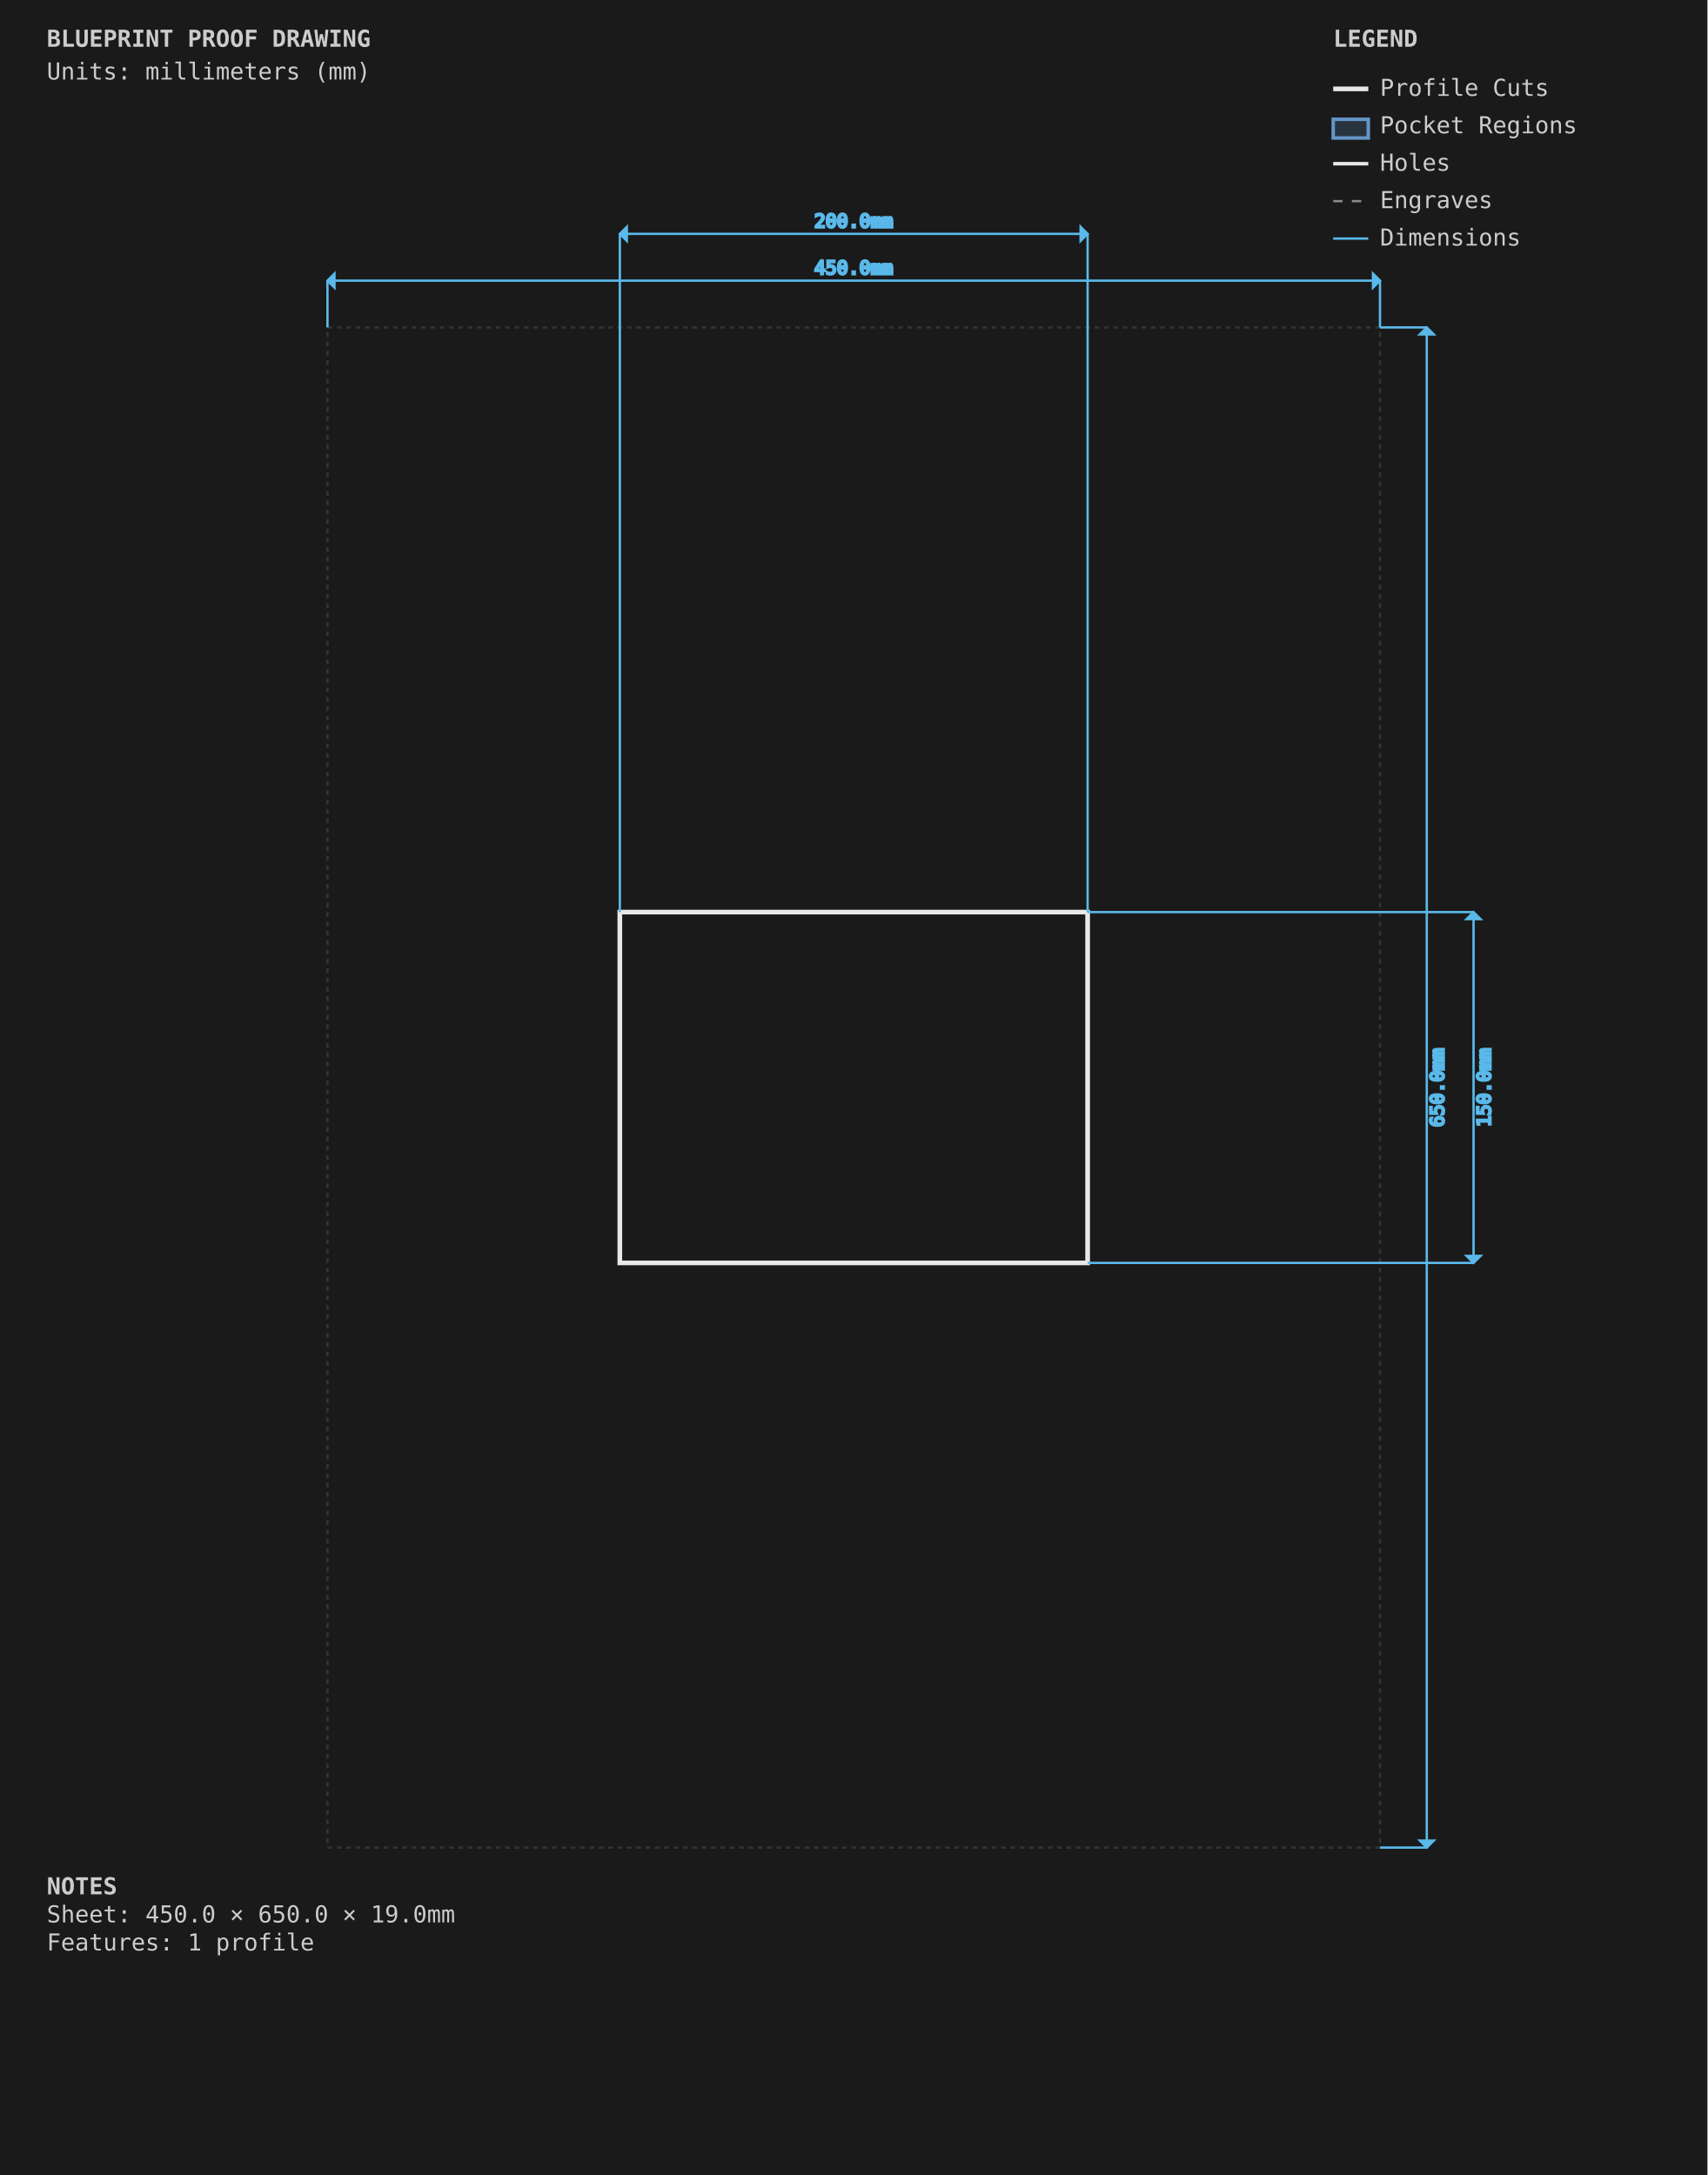
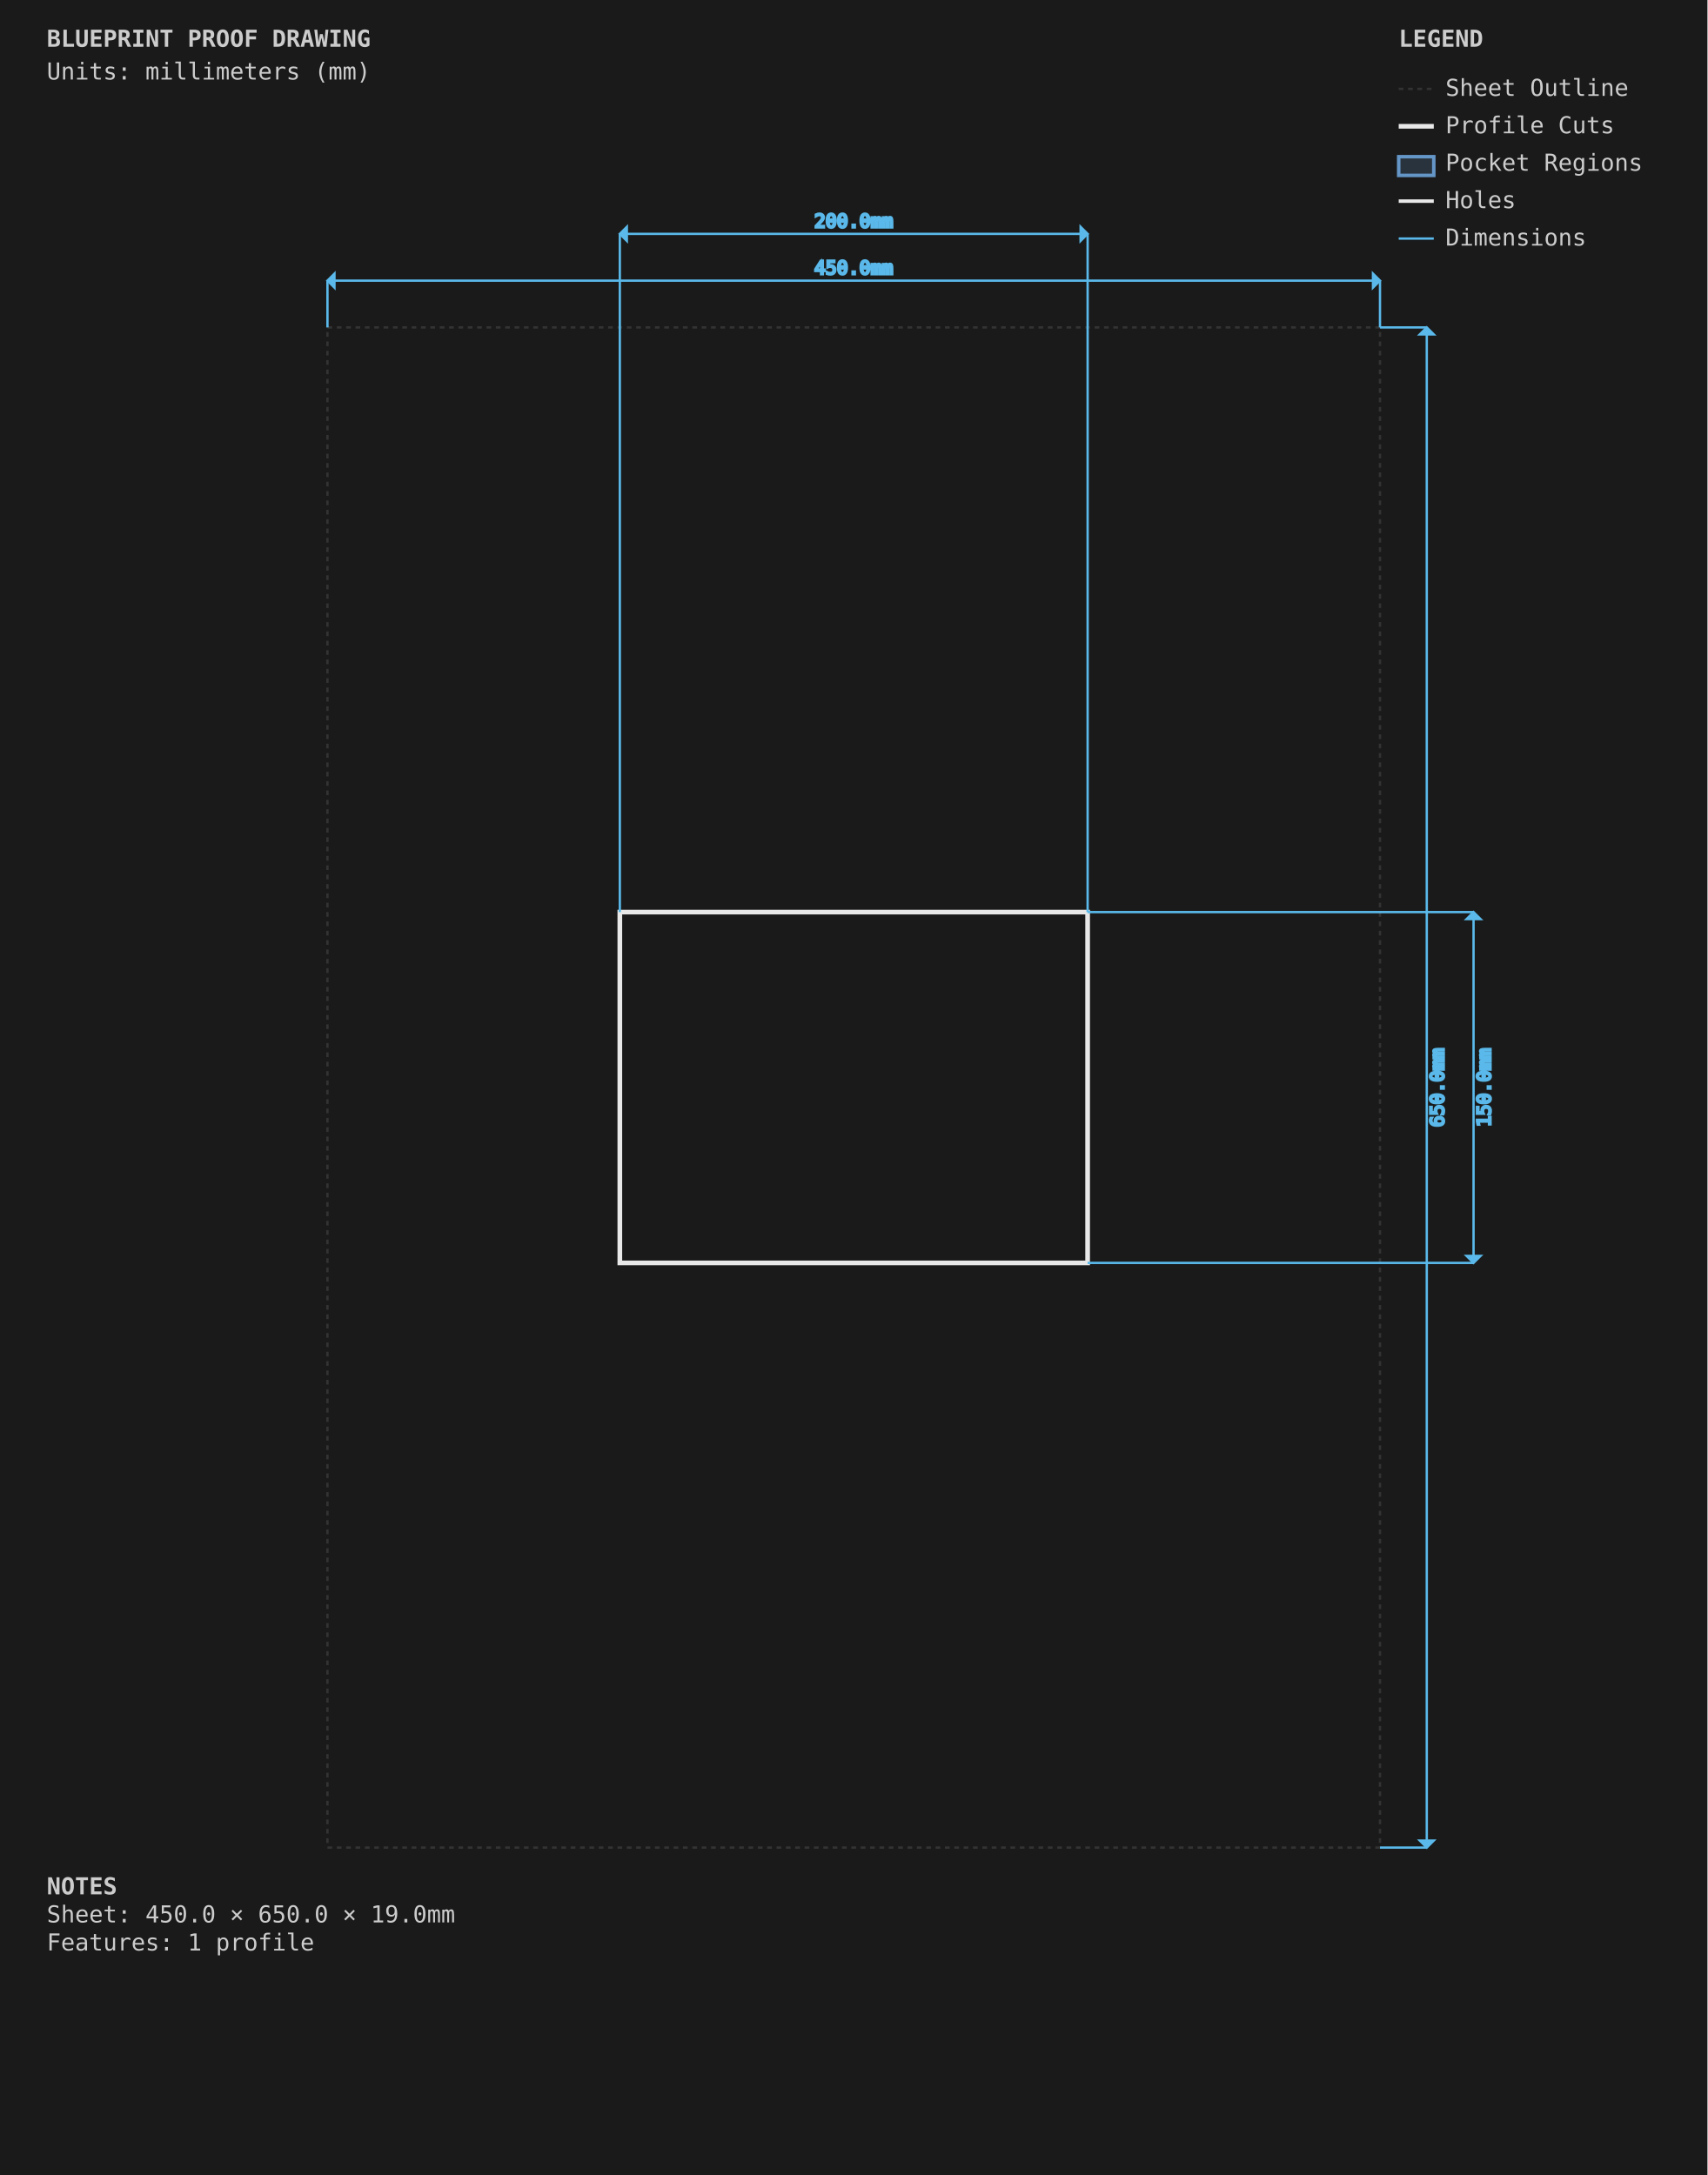
<svg xmlns="http://www.w3.org/2000/svg" viewBox="0 0 730.0 930.0" width="730.0mm" height="930.0mm">
  <style>
        .sheet-outline { stroke: #333333; stroke-width: 1; fill: none; stroke-dasharray: 2,2; }
        .profile-cuts { stroke: #e8e8e8; stroke-width: 2; fill: none; }
        .pocket-regions { stroke: #6496c8; stroke-width: 1.5; fill: #6496c8; fill-opacity: 0.2; }
        .holes { stroke: #e8e8e8; stroke-width: 1.5; fill: none; }
        .engrave-paths { stroke: #888888; stroke-width: 1; fill: none; stroke-dasharray: 4,4; }
        .construction { stroke: #333333; stroke-width: 0.5; fill: none; stroke-dasharray: 2,2; }
        .dimensions { stroke: #5ab9ea; stroke-width: 1; fill: none; }
        .dimension-text { fill: #5ab9ea; font-family: monospace; font-size: 8px; }
        .notes { fill: #cccccc; font-family: monospace; font-size: 10px; }
        .legend { fill: #cccccc; font-family: monospace; font-size: 10px; }
    </style>
  <rect x="0" y="0" width="730.0" height="930.0" fill="#1a1a1a" />
  <g id="SHEET_OUTLINE" class="sheet-outline">
    <rect x="140" y="140" width="450.0" height="650.0" />
  </g>
  <g id="PROFILE_CUTS" class="profile-cuts">
    <rect x="265.0" y="390.0" width="200.0" height="150.0" />
  </g>
  <g id="POCKET_REGIONS" class="pocket-regions" />
  <g id="ENGRAVE_PATHS" class="engrave-paths" />
  <g id="HOLES" class="holes" />
  <g id="CONSTRUCTION" class="construction" />
  <g id="DIMENSIONS" class="dimensions">
    <line x1="140" y1="140" x2="140" y2="120.0" stroke="#5ab9ea" stroke-width="1" />
    <line x1="590.0" y1="140" x2="590.0" y2="120.0" stroke="#5ab9ea" stroke-width="1" />
    <line x1="140" y1="120.0" x2="590.0" y2="120.0" stroke="#5ab9ea" stroke-width="1" />
    <polygon points="140,120.0 143.0,117.0 143.0,123.0" fill="#5ab9ea" />
    <polygon points="590.0,120.0 587.0,117.0 587.0,123.0" fill="#5ab9ea" />
    <text x="365.0" y="115.0" class="dimension-text" text-anchor="middle" dominant-baseline="middle">450.0mm</text>
    <line x1="590.0" y1="140" x2="610.0" y2="140" stroke="#5ab9ea" stroke-width="1" />
    <line x1="590.0" y1="790.0" x2="610.0" y2="790.0" stroke="#5ab9ea" stroke-width="1" />
    <line x1="610.0" y1="140" x2="610.0" y2="790.0" stroke="#5ab9ea" stroke-width="1" />
    <polygon points="610.0,140 607.0,143.0 613.0,143.0" fill="#5ab9ea" />
    <polygon points="610.0,790.0 607.0,787.0 613.0,787.0" fill="#5ab9ea" />
    <text x="615.0" y="465.0" class="dimension-text" text-anchor="middle" dominant-baseline="middle" transform="rotate(-90 615.0 465.0)">650.0mm</text>
    <line x1="265.0" y1="390.0" x2="265.0" y2="100.0" stroke="#5ab9ea" stroke-width="1" />
    <line x1="465.0" y1="390.0" x2="465.0" y2="100.0" stroke="#5ab9ea" stroke-width="1" />
    <line x1="265.0" y1="100.0" x2="465.0" y2="100.0" stroke="#5ab9ea" stroke-width="1" />
    <polygon points="265.0,100.0 268.0,97.0 268.0,103.0" fill="#5ab9ea" />
    <polygon points="465.0,100.0 462.0,97.0 462.0,103.0" fill="#5ab9ea" />
    <text x="365.0" y="95.0" class="dimension-text" text-anchor="middle" dominant-baseline="middle">200.0mm</text>
    <line x1="465.0" y1="390.0" x2="630.0" y2="390.0" stroke="#5ab9ea" stroke-width="1" />
    <line x1="465.0" y1="540.0" x2="630.0" y2="540.0" stroke="#5ab9ea" stroke-width="1" />
    <line x1="630.0" y1="390.0" x2="630.0" y2="540.0" stroke="#5ab9ea" stroke-width="1" />
    <polygon points="630.0,390.0 627.0,393.0 633.0,393.0" fill="#5ab9ea" />
    <polygon points="630.0,540.0 627.0,537.0 633.0,537.0" fill="#5ab9ea" />
    <text x="635.0" y="465.0" class="dimension-text" text-anchor="middle" dominant-baseline="middle" transform="rotate(-90 635.0 465.0)">150.0mm</text>
  </g>
  <g id="NOTES" class="notes">
    <text x="20" y="810.0" class="notes" font-weight="bold">NOTES</text>
    <text x="20" y="822.0" class="notes">Sheet: 450.0 × 650.0 × 19.0mm</text>
    <text x="20" y="834.0" class="notes">Features: 1 profile</text>
  </g>
  <g id="TITLE_BLOCK" class="title-block">
    <text x="20" y="20" class="notes" font-weight="bold" font-size="14px">BLUEPRINT PROOF DRAWING</text>
    <text x="20" y="34" class="notes" font-size="9px">Units: millimeters (mm)</text>
  </g>
  <g id="LEGEND" class="legend">
-     <text x="570.0" y="20" class="legend" font-weight="bold">LEGEND</text>
-     <line x1="570.0" y1="38" x2="585.0" y2="38" stroke="#e8e8e8" stroke-width="2" />
-     <text x="590.0" y="41" class="legend">Profile Cuts</text>
-     <rect x="570.0" y="51" width="15.0" height="8" stroke="#6496c8" stroke-width="1.5" fill="#6496c8" fill-opacity="0.2" />
-     <text x="590.0" y="57" class="legend">Pocket Regions</text>
-     <line x1="570.0" y1="70" x2="585.0" y2="70" stroke="#e8e8e8" stroke-width="1.5" />
-     <text x="590.0" y="73" class="legend">Holes</text>
-     <line x1="570.0" y1="86" x2="585.0" y2="86" stroke="#888888" stroke-width="1" stroke-dasharray="4,4" />
-     <text x="590.0" y="89" class="legend">Engraves</text>
-     <line x1="570.0" y1="102" x2="585.0" y2="102" stroke="#5ab9ea" stroke-width="1" />
-     <text x="590.0" y="105" class="legend">Dimensions</text>
+     <text x="598.0" y="20" class="legend" font-weight="bold">LEGEND</text>
+     <line x1="598.0" y1="38" x2="613.0" y2="38" stroke="#333333" stroke-width="1" stroke-dasharray="2,2" />
+     <text x="618.0" y="41" class="legend">Sheet Outline</text>
+     <line x1="598.0" y1="54" x2="613.0" y2="54" stroke="#e8e8e8" stroke-width="2" />
+     <text x="618.0" y="57" class="legend">Profile Cuts</text>
+     <rect x="598.0" y="67" width="15.0" height="8" stroke="#6496c8" stroke-width="1.5" fill="#6496c8" fill-opacity="0.2" />
+     <text x="618.0" y="73" class="legend">Pocket Regions</text>
+     <line x1="598.0" y1="86" x2="613.0" y2="86" stroke="#e8e8e8" stroke-width="1.5" />
+     <text x="618.0" y="89" class="legend">Holes</text>
+     <line x1="598.0" y1="102" x2="613.0" y2="102" stroke="#5ab9ea" stroke-width="1" />
+     <text x="618.0" y="105" class="legend">Dimensions</text>
  </g>
</svg>
